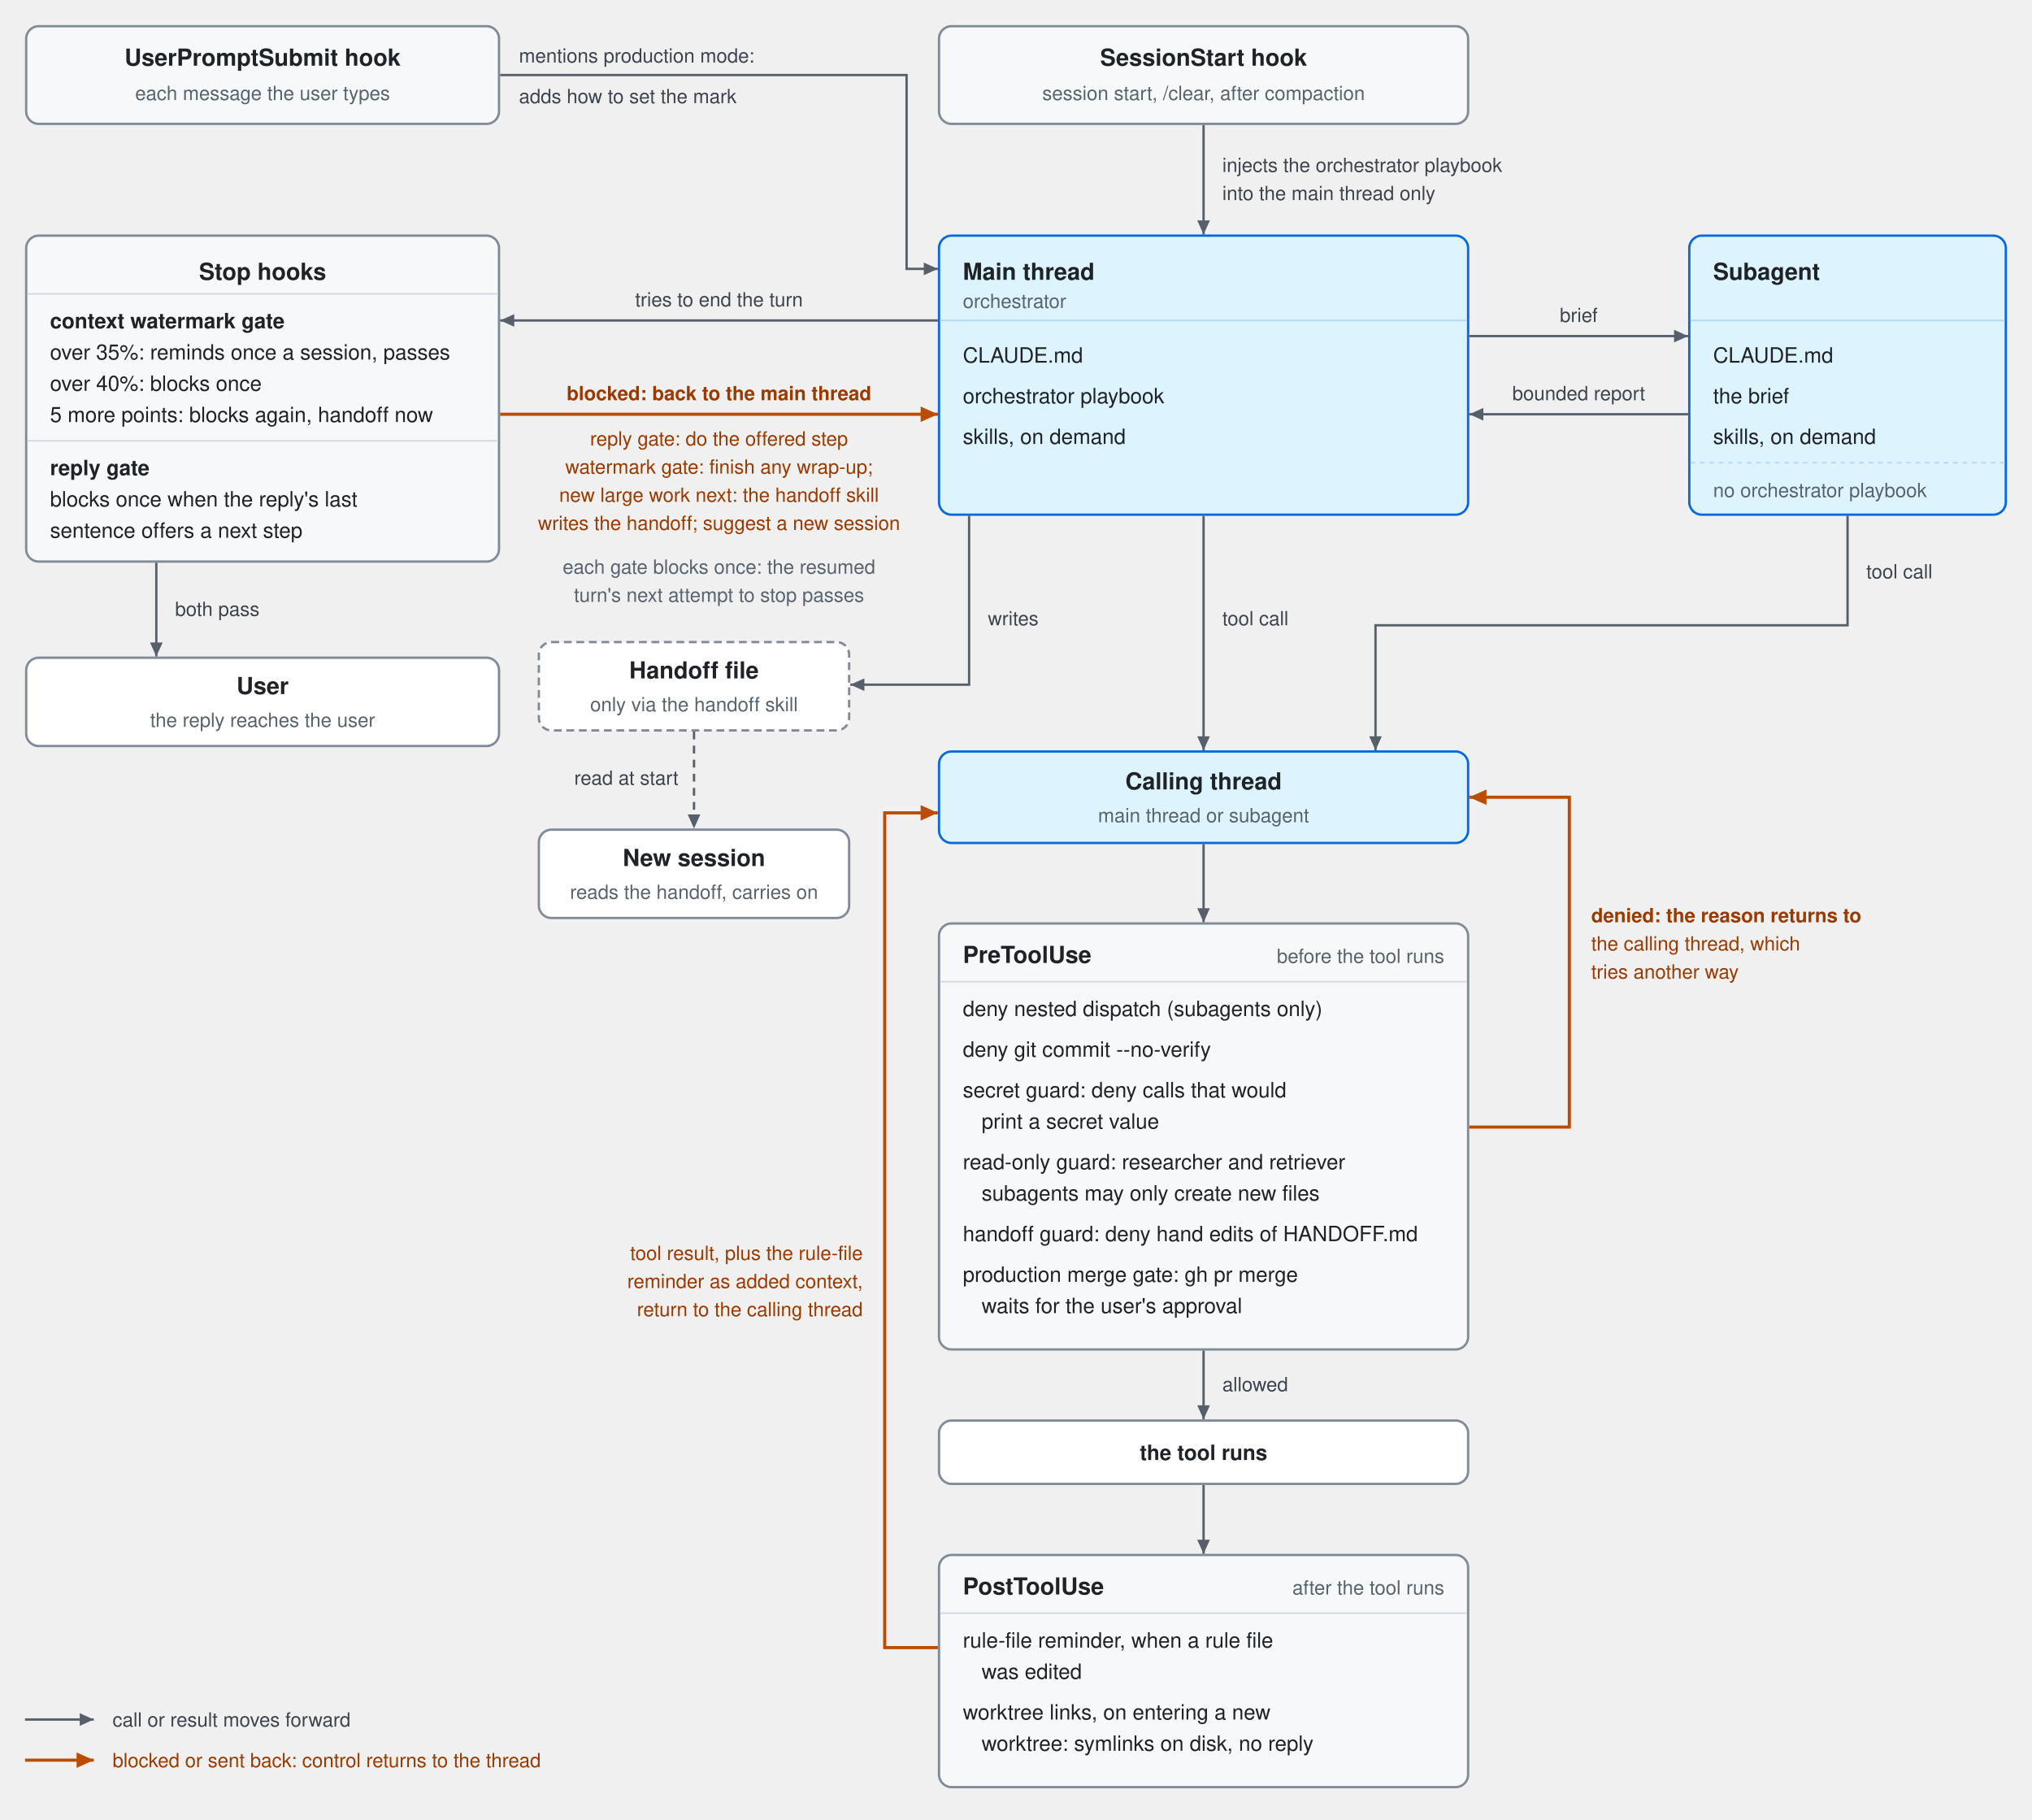
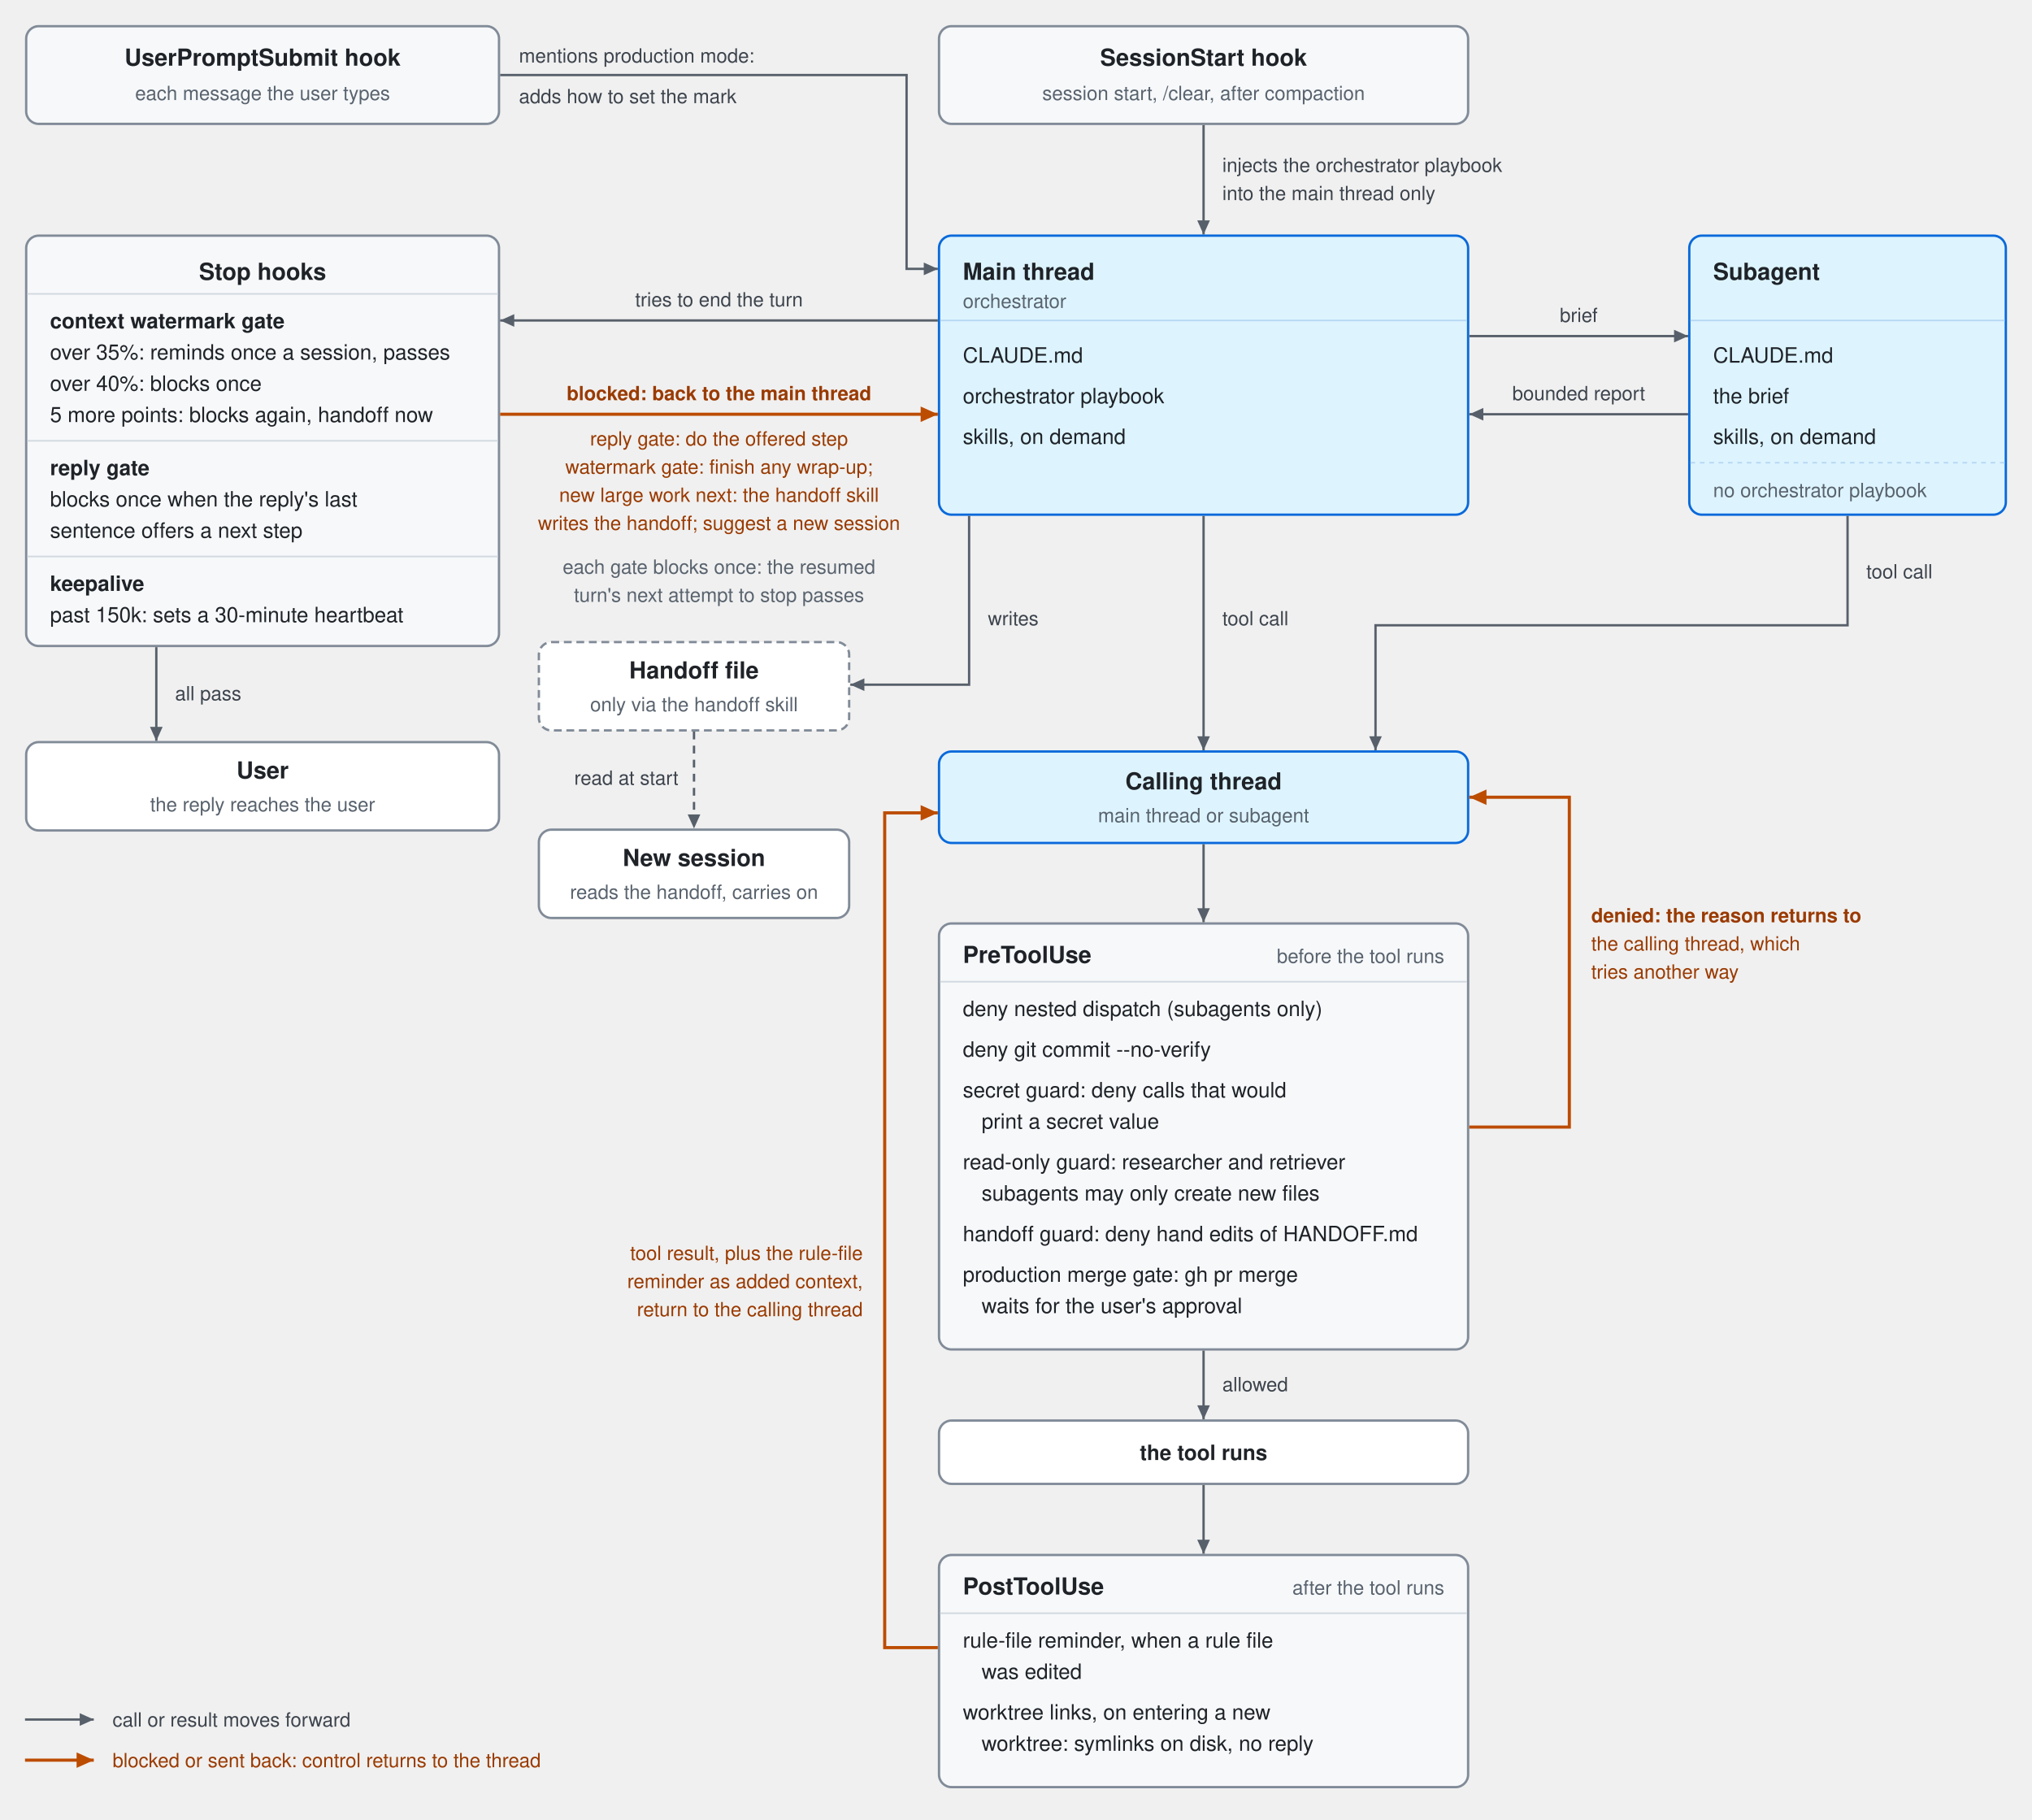
- <svg xmlns="http://www.w3.org/2000/svg" width="1300" height="1164" viewBox="0 0 1300 1164" role="img" aria-label="Architecture of one turn. At session start, after /clear and after compaction, the SessionStart hook injects the orchestrator playbook into the main thread only; subagents do not receive it. When a message the user typed mentions production mode, the UserPromptSubmit hook adds one line to the main thread on how to set and check a repository's production mark. The main thread sends a brief to a subagent, which returns a bounded report. Every tool call from either thread passes PreToolUse before the tool runs: it denies nested dispatch inside subagents, git commit --no-verify, calls that would print a secret value, direct writes to HANDOFF.md, and a researcher or retriever subagent changing, moving or deleting an existing file, while researcher and retriever subagents may still read files, run commands and create new files; a gh pr merge in a repository marked as production waits until the user approves it on the spot. A denial sends its reason back to the calling thread, which tries another way; an allowed call runs the tool. After the tool runs, PostToolUse returns a rule-file reminder as added context to the calling thread when a rule file was edited, and when a new worktree is entered it symlinks CLAUDE.md, node_modules and .env* from the main checkout into that worktree without replying. When the main thread tries to end the turn, the Stop hooks run, and if both pass the turn ends. The context watermark gate adds a reminder once per session over 35%, or on every turn when the session has no scratchpad, and lets the stop pass, blocks once over 40%, and after that blocks again at every further rise of 5 points over the usage at its last block; the reply gate blocks once when the reply's last sentence offers a next step. A block returns control to the main thread. After the reply gate it either takes the offered step or, when the decision really is the user's, asks again with the background, the consequences of each option and a recommendation. After the watermark gate's first block it finishes any wrap-up that the context it already holds can complete, and when a new large block of work comes next it generates the handoff file with the handoff skill and tells the user to switch to a new session; after each further block it generates the handoff at once. A new session reads that file to carry on. Neither gate blocks the turn it has just resumed, so that turn's next attempt to stop passes." font-family="system-ui, -apple-system, 'Segoe UI', Helvetica, Arial, sans-serif">
+ <svg xmlns="http://www.w3.org/2000/svg" width="1300" height="1164" viewBox="0 0 1300 1164" role="img" aria-label="Architecture of one turn. At session start, after /clear and after compaction, the SessionStart hook injects the orchestrator playbook into the main thread only; subagents do not receive it. When a message the user typed mentions production mode, the UserPromptSubmit hook adds one line to the main thread on how to set and check a repository's production mark. The main thread sends a brief to a subagent, which returns a bounded report. Every tool call from either thread passes PreToolUse before the tool runs: it denies nested dispatch inside subagents, git commit --no-verify, calls that would print a secret value, direct writes to HANDOFF.md, and a researcher or retriever subagent changing, moving or deleting an existing file, while researcher and retriever subagents may still read files, run commands and create new files; a gh pr merge in a repository marked as production waits until the user approves it on the spot. A denial sends its reason back to the calling thread, which tries another way; an allowed call runs the tool. After the tool runs, PostToolUse returns a rule-file reminder as added context to the calling thread when a rule file was edited, and when a new worktree is entered it symlinks CLAUDE.md, node_modules and .env* from the main checkout into that worktree without replying. When the main thread tries to end the turn, the Stop hooks run, and if all pass the turn ends. The context watermark gate adds a reminder once per session over 35%, or on every turn when the session has no scratchpad, and lets the stop pass, blocks once over 40%, and after that blocks again at every further rise of 5 points over the usage at its last block; the reply gate blocks once when the reply's last sentence offers a next step; the keepalive gate blocks once when the main thread's context has reached 150,000 tokens and no keepalive is live, and the main thread then sets a recurring task every 30 minutes that keeps the prompt cache warm while the user is away. A block returns control to the main thread. After the reply gate it either takes the offered step or, when the decision really is the user's, asks again with the background, the consequences of each option and a recommendation. After the watermark gate's first block it finishes any wrap-up that the context it already holds can complete, and when a new large block of work comes next it generates the handoff file with the handoff skill and tells the user to switch to a new session; after each further block it generates the handoff at once. A new session reads that file to carry on. No gate blocks the turn it has just resumed, so that turn's next attempt to stop passes." font-family="system-ui, -apple-system, 'Segoe UI', Helvetica, Arial, sans-serif">
  <defs>
    <marker id="arrow" viewBox="0 0 10 10" refX="10" refY="5" markerWidth="9" markerHeight="9" markerUnits="userSpaceOnUse" orient="auto">
      <path d="M0,0.5 L10,5 L0,9.5 z" fill="#57606a" />
    </marker>
    <marker id="back" viewBox="0 0 10 10" refX="10" refY="5" markerWidth="11" markerHeight="11" markerUnits="userSpaceOnUse" orient="auto">
      <path d="M0,0.5 L10,5 L0,9.5 z" fill="#bc4c00" />
    </marker>
  </defs>
  <g id="userpromptsubmit">
    <rect id="ups-box" x="16.75" y="16.75" width="302.5" height="62.5" rx="8" fill="#f6f8fa" stroke="#818b98" stroke-width="1.5" />
    <text x="168" y="42" font-size="15" font-weight="600" text-anchor="middle" fill="#1f2328" data-box="ups-box">UserPromptSubmit hook</text>
    <text x="168" y="64" font-size="12.5" text-anchor="middle" fill="#59636e" data-box="ups-box">each message the user types</text>
  </g>
  <path d="M320,48 L580,48 L580,172 L600,172" fill="none" stroke="#57606a" stroke-width="1.5" marker-end="url(#arrow)" />
  <text x="332" y="40" font-size="12.5" text-anchor="start" fill="#3d444d">mentions production mode:</text>
  <text x="332" y="66" font-size="12.5" text-anchor="start" fill="#3d444d">adds how to set the mark</text>
  <g id="sessionstart">
    <rect id="ss-box" x="600.75" y="16.75" width="338.5" height="62.5" rx="8" fill="#f6f8fa" stroke="#818b98" stroke-width="1.5" />
    <text x="770" y="42" font-size="15" font-weight="600" text-anchor="middle" fill="#1f2328" data-box="ss-box">SessionStart hook</text>
    <text x="770" y="64" font-size="12.5" text-anchor="middle" fill="#59636e" data-box="ss-box">session start, /clear, after compaction</text>
  </g>
  <path d="M770,80 L770,150" fill="none" stroke="#57606a" stroke-width="1.5" marker-end="url(#arrow)" />
  <text x="782" y="110" font-size="12.5" text-anchor="start" fill="#3d444d">injects the orchestrator playbook</text>
  <text x="782" y="128" font-size="12.5" text-anchor="start" fill="#3d444d">into the main thread only</text>
  <g id="main">
    <rect id="main-box" x="600.75" y="150.75" width="338.5" height="178.5" rx="8" fill="#ddf4ff" stroke="#0969da" stroke-width="1.5" />
    <text x="616" y="179" font-size="15" font-weight="600" fill="#1f2328" data-box="main-box">Main thread</text>
    <text x="616" y="197" font-size="12.5" fill="#59636e" data-box="main-box">orchestrator</text>
    <line x1="601.5" y1="205" x2="938.5" y2="205" stroke="#b6d7f2" stroke-width="1" />
    <text x="616" y="232" font-size="13.5" fill="#1f2328" data-box="main-box">CLAUDE.md</text>
    <text x="616" y="258" font-size="13.5" fill="#1f2328" data-box="main-box">orchestrator playbook</text>
    <text x="616" y="284" font-size="13.5" fill="#1f2328" data-box="main-box">skills, on demand</text>
  </g>
  <g id="subagent">
    <rect id="sub-box" x="1080.75" y="150.75" width="202.5" height="178.5" rx="8" fill="#ddf4ff" stroke="#0969da" stroke-width="1.5" />
    <text x="1096" y="179" font-size="15" font-weight="600" fill="#1f2328" data-box="sub-box">Subagent</text>
    <line x1="1081.5" y1="205" x2="1282.5" y2="205" stroke="#b6d7f2" stroke-width="1" />
    <text x="1096" y="232" font-size="13.5" fill="#1f2328" data-box="sub-box">CLAUDE.md</text>
    <text x="1096" y="258" font-size="13.5" fill="#1f2328" data-box="sub-box">the brief</text>
    <text x="1096" y="284" font-size="13.5" fill="#1f2328" data-box="sub-box">skills, on demand</text>
    <line x1="1081.5" y1="296" x2="1282.5" y2="296" stroke="#b6d7f2" stroke-width="1" stroke-dasharray="3 3" />
    <text x="1096" y="318" font-size="12.5" fill="#59636e" data-box="sub-box">no orchestrator playbook</text>
  </g>
  <path d="M940,215 L1080,215" fill="none" stroke="#57606a" stroke-width="1.5" marker-end="url(#arrow)" />
  <text x="1010" y="206" font-size="12.5" text-anchor="middle" fill="#3d444d">brief</text>
  <path d="M1080,265 L940,265" fill="none" stroke="#57606a" stroke-width="1.5" marker-end="url(#arrow)" />
  <text x="1010" y="256" font-size="12.5" text-anchor="middle" fill="#3d444d">bounded report</text>
  <g id="stop">
-     <rect id="stop-box" x="16.75" y="150.75" width="302.5" height="208.5" rx="8" fill="#f6f8fa" stroke="#818b98" stroke-width="1.5" />
+     <rect id="stop-box" x="16.75" y="150.75" width="302.5" height="262.5" rx="8" fill="#f6f8fa" stroke="#818b98" stroke-width="1.5" />
    <text x="168" y="179" font-size="15" font-weight="600" text-anchor="middle" fill="#1f2328" data-box="stop-box">Stop hooks</text>
    <line x1="17.5" y1="188" x2="318.5" y2="188" stroke="#d1d9e0" stroke-width="1" />
    <text x="32" y="210" font-size="13.5" font-weight="600" fill="#1f2328" data-box="stop-box">context watermark gate</text>
    <text x="32" y="230" font-size="13.5" fill="#1f2328" data-box="stop-box">over 35%: reminds once a session, passes</text>
    <text x="32" y="250" font-size="13.5" fill="#1f2328" data-box="stop-box">over 40%: blocks once</text>
    <text x="32" y="270" font-size="13.5" fill="#1f2328" data-box="stop-box">5 more points: blocks again, handoff now</text>
    <line x1="17.5" y1="282" x2="318.5" y2="282" stroke="#d1d9e0" stroke-width="1" />
    <text x="32" y="304" font-size="13.5" font-weight="600" fill="#1f2328" data-box="stop-box">reply gate</text>
    <text x="32" y="324" font-size="13.5" fill="#1f2328" data-box="stop-box">blocks once when the reply's last</text>
    <text x="32" y="344" font-size="13.5" fill="#1f2328" data-box="stop-box">sentence offers a next step</text>
+     <line x1="17.5" y1="356" x2="318.5" y2="356" stroke="#d1d9e0" stroke-width="1" />
+     <text x="32" y="378" font-size="13.5" font-weight="600" fill="#1f2328" data-box="stop-box">keepalive</text>
+     <text x="32" y="398" font-size="13.5" fill="#1f2328" data-box="stop-box">past 150k: sets a 30-minute heartbeat</text>
  </g>
  <path d="M600,205 L320,205" fill="none" stroke="#57606a" stroke-width="1.5" marker-end="url(#arrow)" />
  <text x="460" y="196" font-size="12.5" text-anchor="middle" fill="#3d444d">tries to end the turn</text>
  <path d="M320,265 L600,265" fill="none" stroke="#bc4c00" stroke-width="2" marker-end="url(#back)" />
  <text x="460" y="256" font-size="12.5" font-weight="600" text-anchor="middle" fill="#9a3a00">blocked: back to the main thread</text>
  <text x="460" y="285" font-size="12.5" text-anchor="middle" fill="#9a3a00">reply gate: do the offered step</text>
  <text x="460" y="303" font-size="12.5" text-anchor="middle" fill="#9a3a00">watermark gate: finish any wrap-up;</text>
  <text x="460" y="321" font-size="12.5" text-anchor="middle" fill="#9a3a00">new large work next: the handoff skill</text>
  <text x="460" y="339" font-size="12.5" text-anchor="middle" fill="#9a3a00">writes the handoff; suggest a new session</text>
  <text x="460" y="367" font-size="12.5" text-anchor="middle" fill="#59636e">each gate blocks once: the resumed</text>
  <text x="460" y="385" font-size="12.5" text-anchor="middle" fill="#59636e">turn's next attempt to stop passes</text>
-   <path d="M100,360 L100,420" fill="none" stroke="#57606a" stroke-width="1.5" marker-end="url(#arrow)" />
-   <text x="112" y="394" font-size="12.5" text-anchor="start" fill="#3d444d">both pass</text>
+   <path d="M100,414 L100,474" fill="none" stroke="#57606a" stroke-width="1.5" marker-end="url(#arrow)" />
+   <text x="112" y="448" font-size="12.5" text-anchor="start" fill="#3d444d">all pass</text>
  <g id="user">
-     <rect id="user-box" x="16.75" y="420.75" width="302.5" height="56.5" rx="8" fill="#ffffff" stroke="#818b98" stroke-width="1.5" />
-     <text x="168" y="444" font-size="15" font-weight="600" text-anchor="middle" fill="#1f2328" data-box="user-box">User</text>
-     <text x="168" y="465" font-size="12.5" text-anchor="middle" fill="#59636e" data-box="user-box">the reply reaches the user</text>
+     <rect id="user-box" x="16.75" y="474.75" width="302.5" height="56.5" rx="8" fill="#ffffff" stroke="#818b98" stroke-width="1.5" />
+     <text x="168" y="498" font-size="15" font-weight="600" text-anchor="middle" fill="#1f2328" data-box="user-box">User</text>
+     <text x="168" y="519" font-size="12.5" text-anchor="middle" fill="#59636e" data-box="user-box">the reply reaches the user</text>
  </g>
  <g id="handoff">
    <rect id="handoff-box" x="344.75" y="410.75" width="198.5" height="56.5" rx="8" fill="#ffffff" stroke="#818b98" stroke-width="1.5" stroke-dasharray="5 3" />
    <text x="444" y="434" font-size="15" font-weight="600" text-anchor="middle" fill="#1f2328" data-box="handoff-box">Handoff file</text>
    <text x="444" y="455" font-size="12.5" text-anchor="middle" fill="#59636e" data-box="handoff-box">only via the handoff skill</text>
  </g>
  <path d="M620,330 L620,438 L544,438" fill="none" stroke="#57606a" stroke-width="1.5" marker-end="url(#arrow)" />
  <text x="632" y="400" font-size="12.5" text-anchor="start" fill="#3d444d">writes</text>
  <g id="newsession">
    <rect id="new-box" x="344.75" y="530.75" width="198.5" height="56.5" rx="8" fill="#ffffff" stroke="#818b98" stroke-width="1.5" />
    <text x="444" y="554" font-size="15" font-weight="600" text-anchor="middle" fill="#1f2328" data-box="new-box">New session</text>
    <text x="444" y="575" font-size="12.5" text-anchor="middle" fill="#59636e" data-box="new-box">reads the handoff, carries on</text>
  </g>
  <path d="M444,468 L444,530" fill="none" stroke="#57606a" stroke-width="1.5" stroke-dasharray="5 4" marker-end="url(#arrow)" />
  <text x="434" y="502" font-size="12.5" text-anchor="end" fill="#3d444d">read at start</text>
  <path d="M770,330 L770,480" fill="none" stroke="#57606a" stroke-width="1.5" marker-end="url(#arrow)" />
  <text x="782" y="400" font-size="12.5" text-anchor="start" fill="#3d444d">tool call</text>
  <path d="M1182,330 L1182,400 L880,400 L880,480" fill="none" stroke="#57606a" stroke-width="1.5" marker-end="url(#arrow)" />
  <text x="1194" y="370" font-size="12.5" text-anchor="start" fill="#3d444d">tool call</text>
  <g id="caller">
    <rect id="caller-box" x="600.75" y="480.75" width="338.5" height="58.5" rx="8" fill="#ddf4ff" stroke="#0969da" stroke-width="1.5" />
    <text x="770" y="505" font-size="15" font-weight="600" text-anchor="middle" fill="#1f2328" data-box="caller-box">Calling thread</text>
    <text x="770" y="526" font-size="12.5" text-anchor="middle" fill="#59636e" data-box="caller-box">main thread or subagent</text>
  </g>
  <path d="M770,540 L770,590" fill="none" stroke="#57606a" stroke-width="1.5" marker-end="url(#arrow)" />
  <g id="pre">
    <rect id="pre-box" x="600.75" y="590.75" width="338.5" height="272.5" rx="8" fill="#f6f8fa" stroke="#818b98" stroke-width="1.5" />
    <text x="616" y="616" font-size="15" font-weight="600" fill="#1f2328" data-box="pre-box">PreToolUse</text>
    <text x="924" y="616" font-size="12.5" text-anchor="end" fill="#59636e" data-box="pre-box">before the tool runs</text>
    <line x1="601.5" y1="628" x2="938.5" y2="628" stroke="#d1d9e0" stroke-width="1" />
    <text x="616" y="650" font-size="13.5" fill="#1f2328" data-box="pre-box">deny nested dispatch (subagents only)</text>
    <text x="616" y="676" font-size="13.5" fill="#1f2328" data-box="pre-box">deny git commit --no-verify</text>
    <text x="616" y="702" font-size="13.5" fill="#1f2328" data-box="pre-box">secret guard: deny calls that would</text>
    <text x="628" y="722" font-size="13.5" fill="#1f2328" data-box="pre-box">print a secret value</text>
    <text x="616" y="748" font-size="13.5" fill="#1f2328" data-box="pre-box">read-only guard: researcher and retriever</text>
    <text x="628" y="768" font-size="13.5" fill="#1f2328" data-box="pre-box">subagents may only create new files</text>
    <text x="616" y="794" font-size="13.5" fill="#1f2328" data-box="pre-box">handoff guard: deny hand edits of HANDOFF.md</text>
    <text x="616" y="820" font-size="13.5" fill="#1f2328" data-box="pre-box">production merge gate: gh pr merge</text>
    <text x="628" y="840" font-size="13.5" fill="#1f2328" data-box="pre-box">waits for the user's approval</text>
  </g>
  <path d="M770,864 L770,908" fill="none" stroke="#57606a" stroke-width="1.5" marker-end="url(#arrow)" />
  <text x="782" y="890" font-size="12.5" text-anchor="start" fill="#3d444d">allowed</text>
  <g id="tool">
    <rect id="tool-box" x="600.75" y="908.75" width="338.5" height="40.5" rx="8" fill="#ffffff" stroke="#818b98" stroke-width="1.5" />
    <text x="770" y="934" font-size="13.5" font-weight="600" text-anchor="middle" fill="#1f2328" data-box="tool-box">the tool runs</text>
  </g>
  <path d="M770,950 L770,994" fill="none" stroke="#57606a" stroke-width="1.5" marker-end="url(#arrow)" />
  <g id="post">
    <rect id="post-box" x="600.75" y="994.75" width="338.5" height="148.5" rx="8" fill="#f6f8fa" stroke="#818b98" stroke-width="1.5" />
    <text x="616" y="1020" font-size="15" font-weight="600" fill="#1f2328" data-box="post-box">PostToolUse</text>
    <text x="924" y="1020" font-size="12.5" text-anchor="end" fill="#59636e" data-box="post-box">after the tool runs</text>
    <line x1="601.5" y1="1032" x2="938.5" y2="1032" stroke="#d1d9e0" stroke-width="1" />
    <text x="616" y="1054" font-size="13.5" fill="#1f2328" data-box="post-box">rule-file reminder, when a rule file</text>
    <text x="628" y="1074" font-size="13.5" fill="#1f2328" data-box="post-box">was edited</text>
    <text x="616" y="1100" font-size="13.5" fill="#1f2328" data-box="post-box">worktree links, on entering a new</text>
    <text x="628" y="1120" font-size="13.5" fill="#1f2328" data-box="post-box">worktree: symlinks on disk, no reply</text>
  </g>
  <path d="M940,721 L1004,721 L1004,510 L940,510" fill="none" stroke="#bc4c00" stroke-width="2" marker-end="url(#back)" />
  <text x="1018" y="590" font-size="12.5" font-weight="600" text-anchor="start" fill="#9a3a00">denied: the reason returns to</text>
  <text x="1018" y="608" font-size="12.5" text-anchor="start" fill="#9a3a00">the calling thread, which</text>
  <text x="1018" y="626" font-size="12.5" text-anchor="start" fill="#9a3a00">tries another way</text>
  <path d="M600,1054 L566,1054 L566,520 L600,520" fill="none" stroke="#bc4c00" stroke-width="2" marker-end="url(#back)" />
  <text x="552" y="806" font-size="12.5" text-anchor="end" fill="#9a3a00">tool result, plus the rule-file</text>
  <text x="552" y="824" font-size="12.5" text-anchor="end" fill="#9a3a00">reminder as added context,</text>
  <text x="552" y="842" font-size="12.5" text-anchor="end" fill="#9a3a00">return to the calling thread</text>
  <g id="legend">
    <path d="M16,1100 L60,1100" fill="none" stroke="#57606a" stroke-width="1.5" marker-end="url(#arrow)" />
    <text x="72" y="1104.5" font-size="12.5" fill="#3d444d">call or result moves forward</text>
    <path d="M16,1126 L60,1126" fill="none" stroke="#bc4c00" stroke-width="2" marker-end="url(#back)" />
    <text x="72" y="1130.5" font-size="12.5" fill="#9a3a00">blocked or sent back: control returns to the thread</text>
  </g>
</svg>
